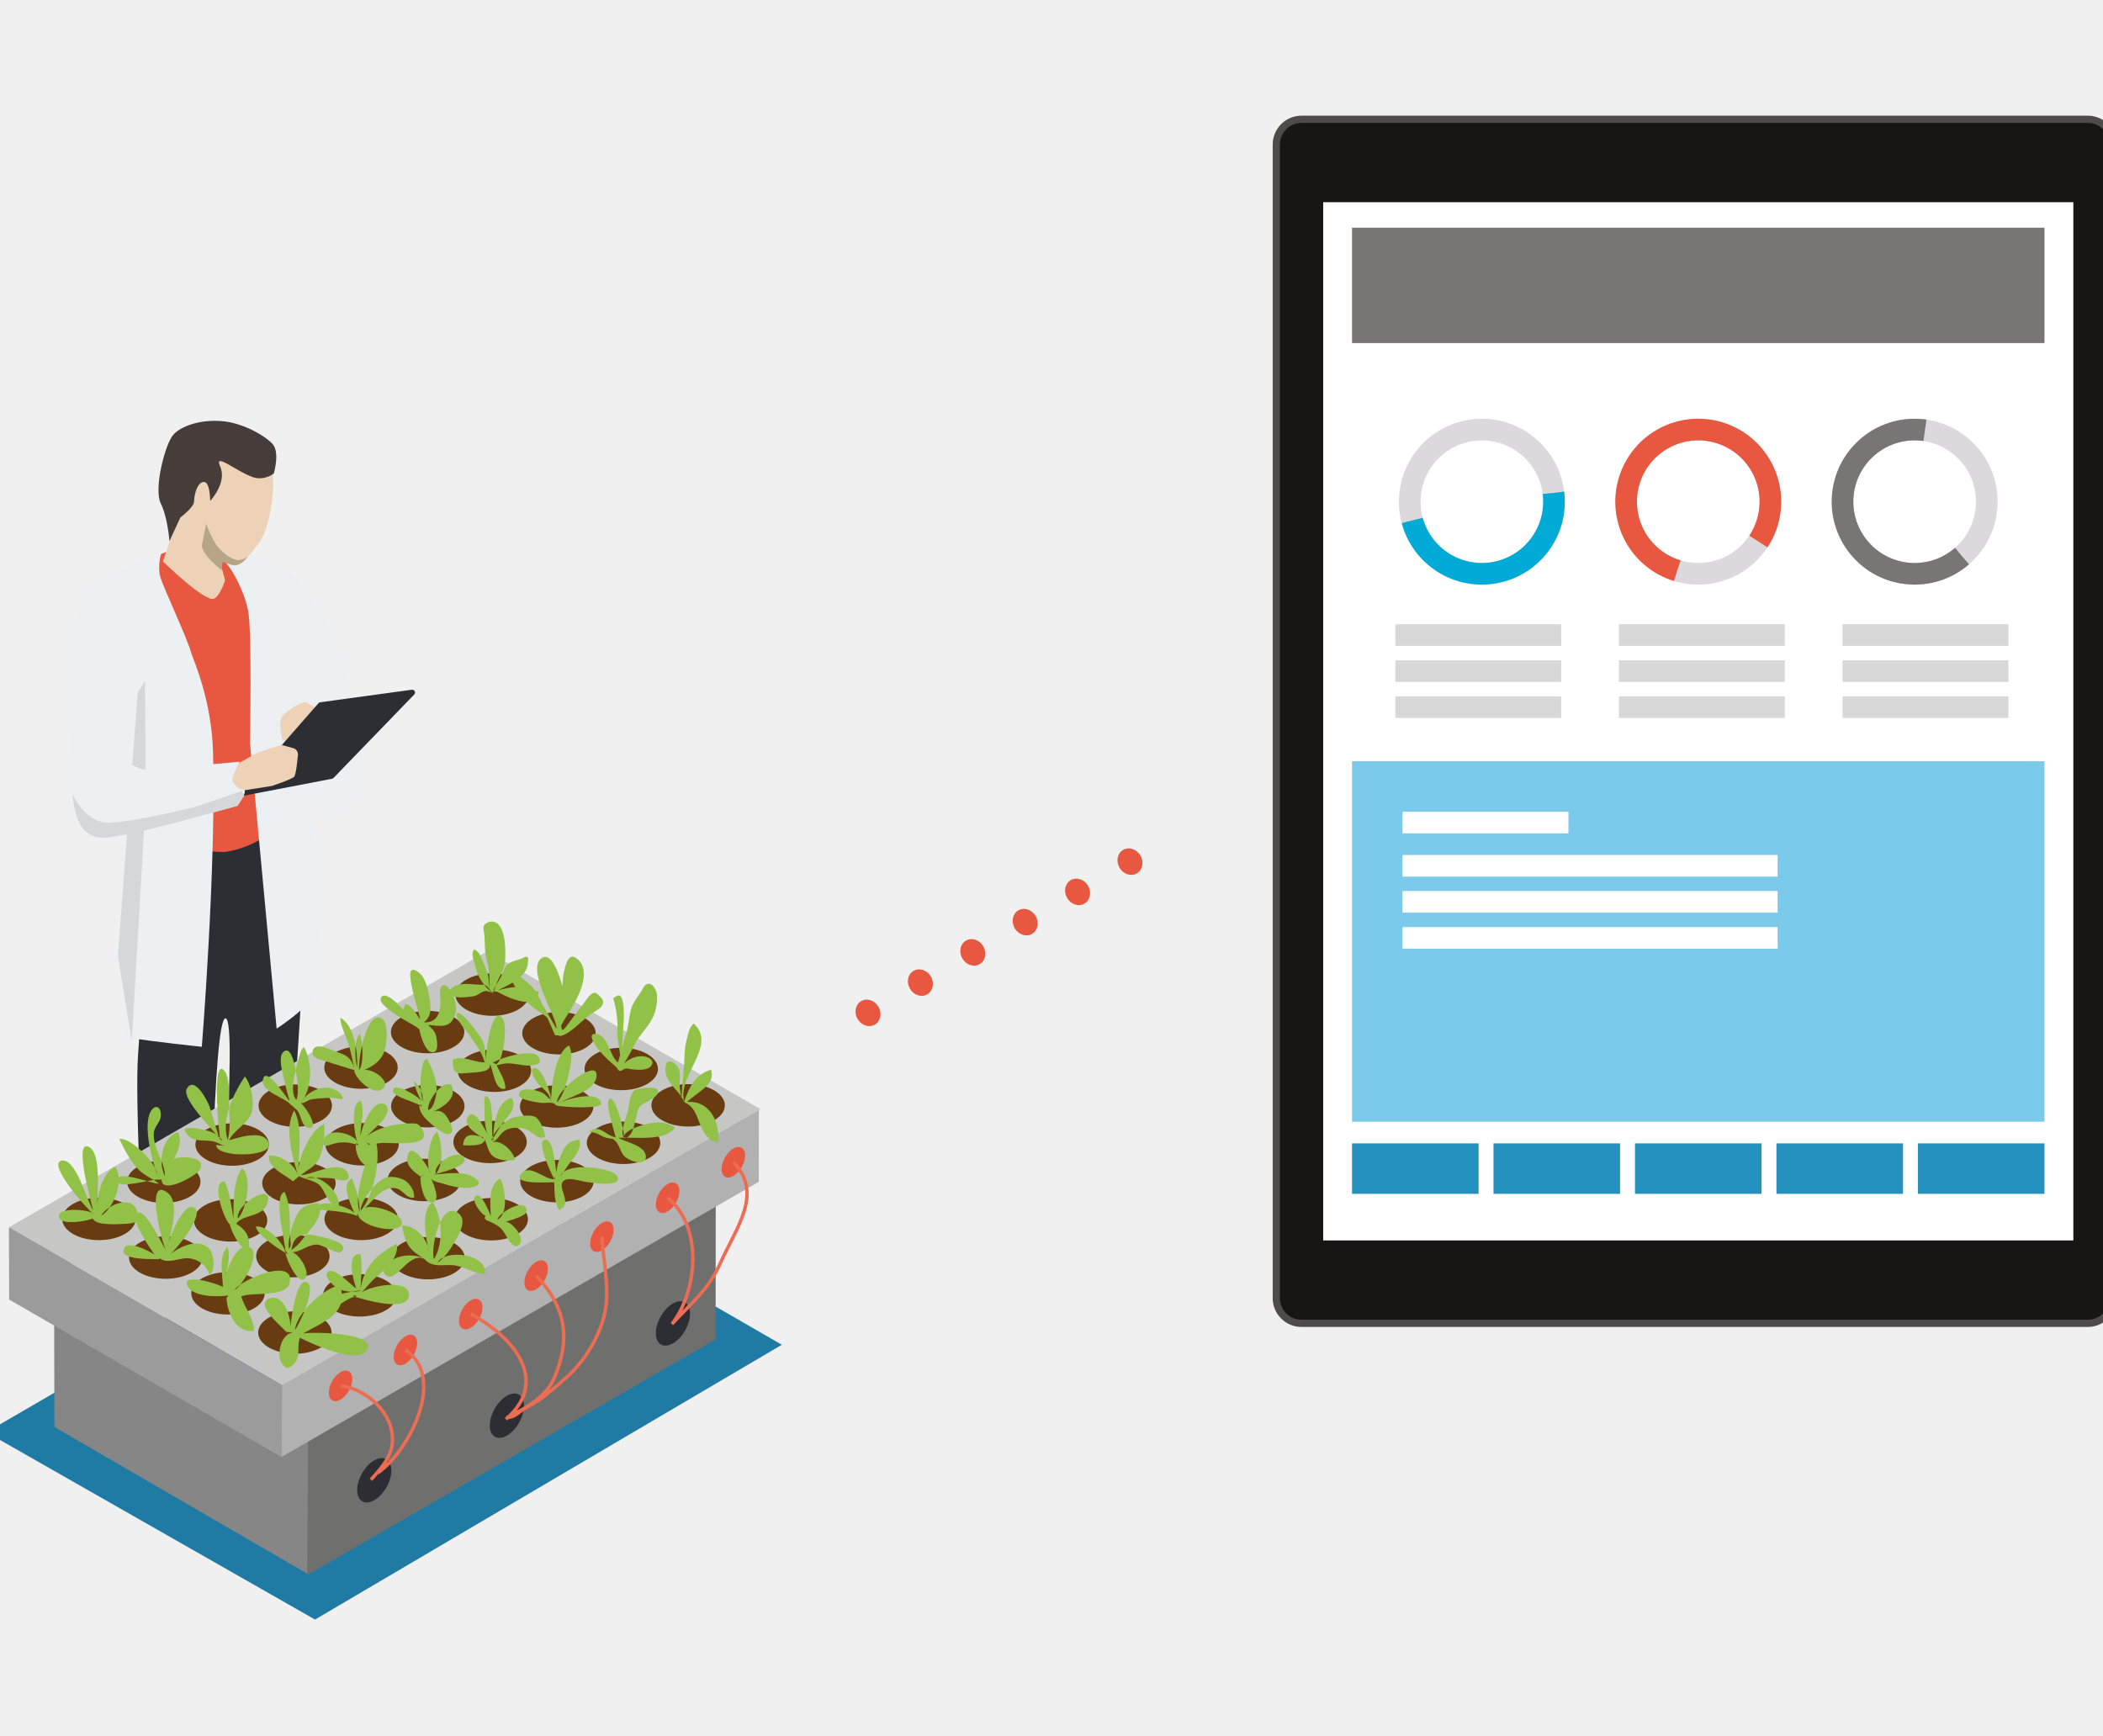
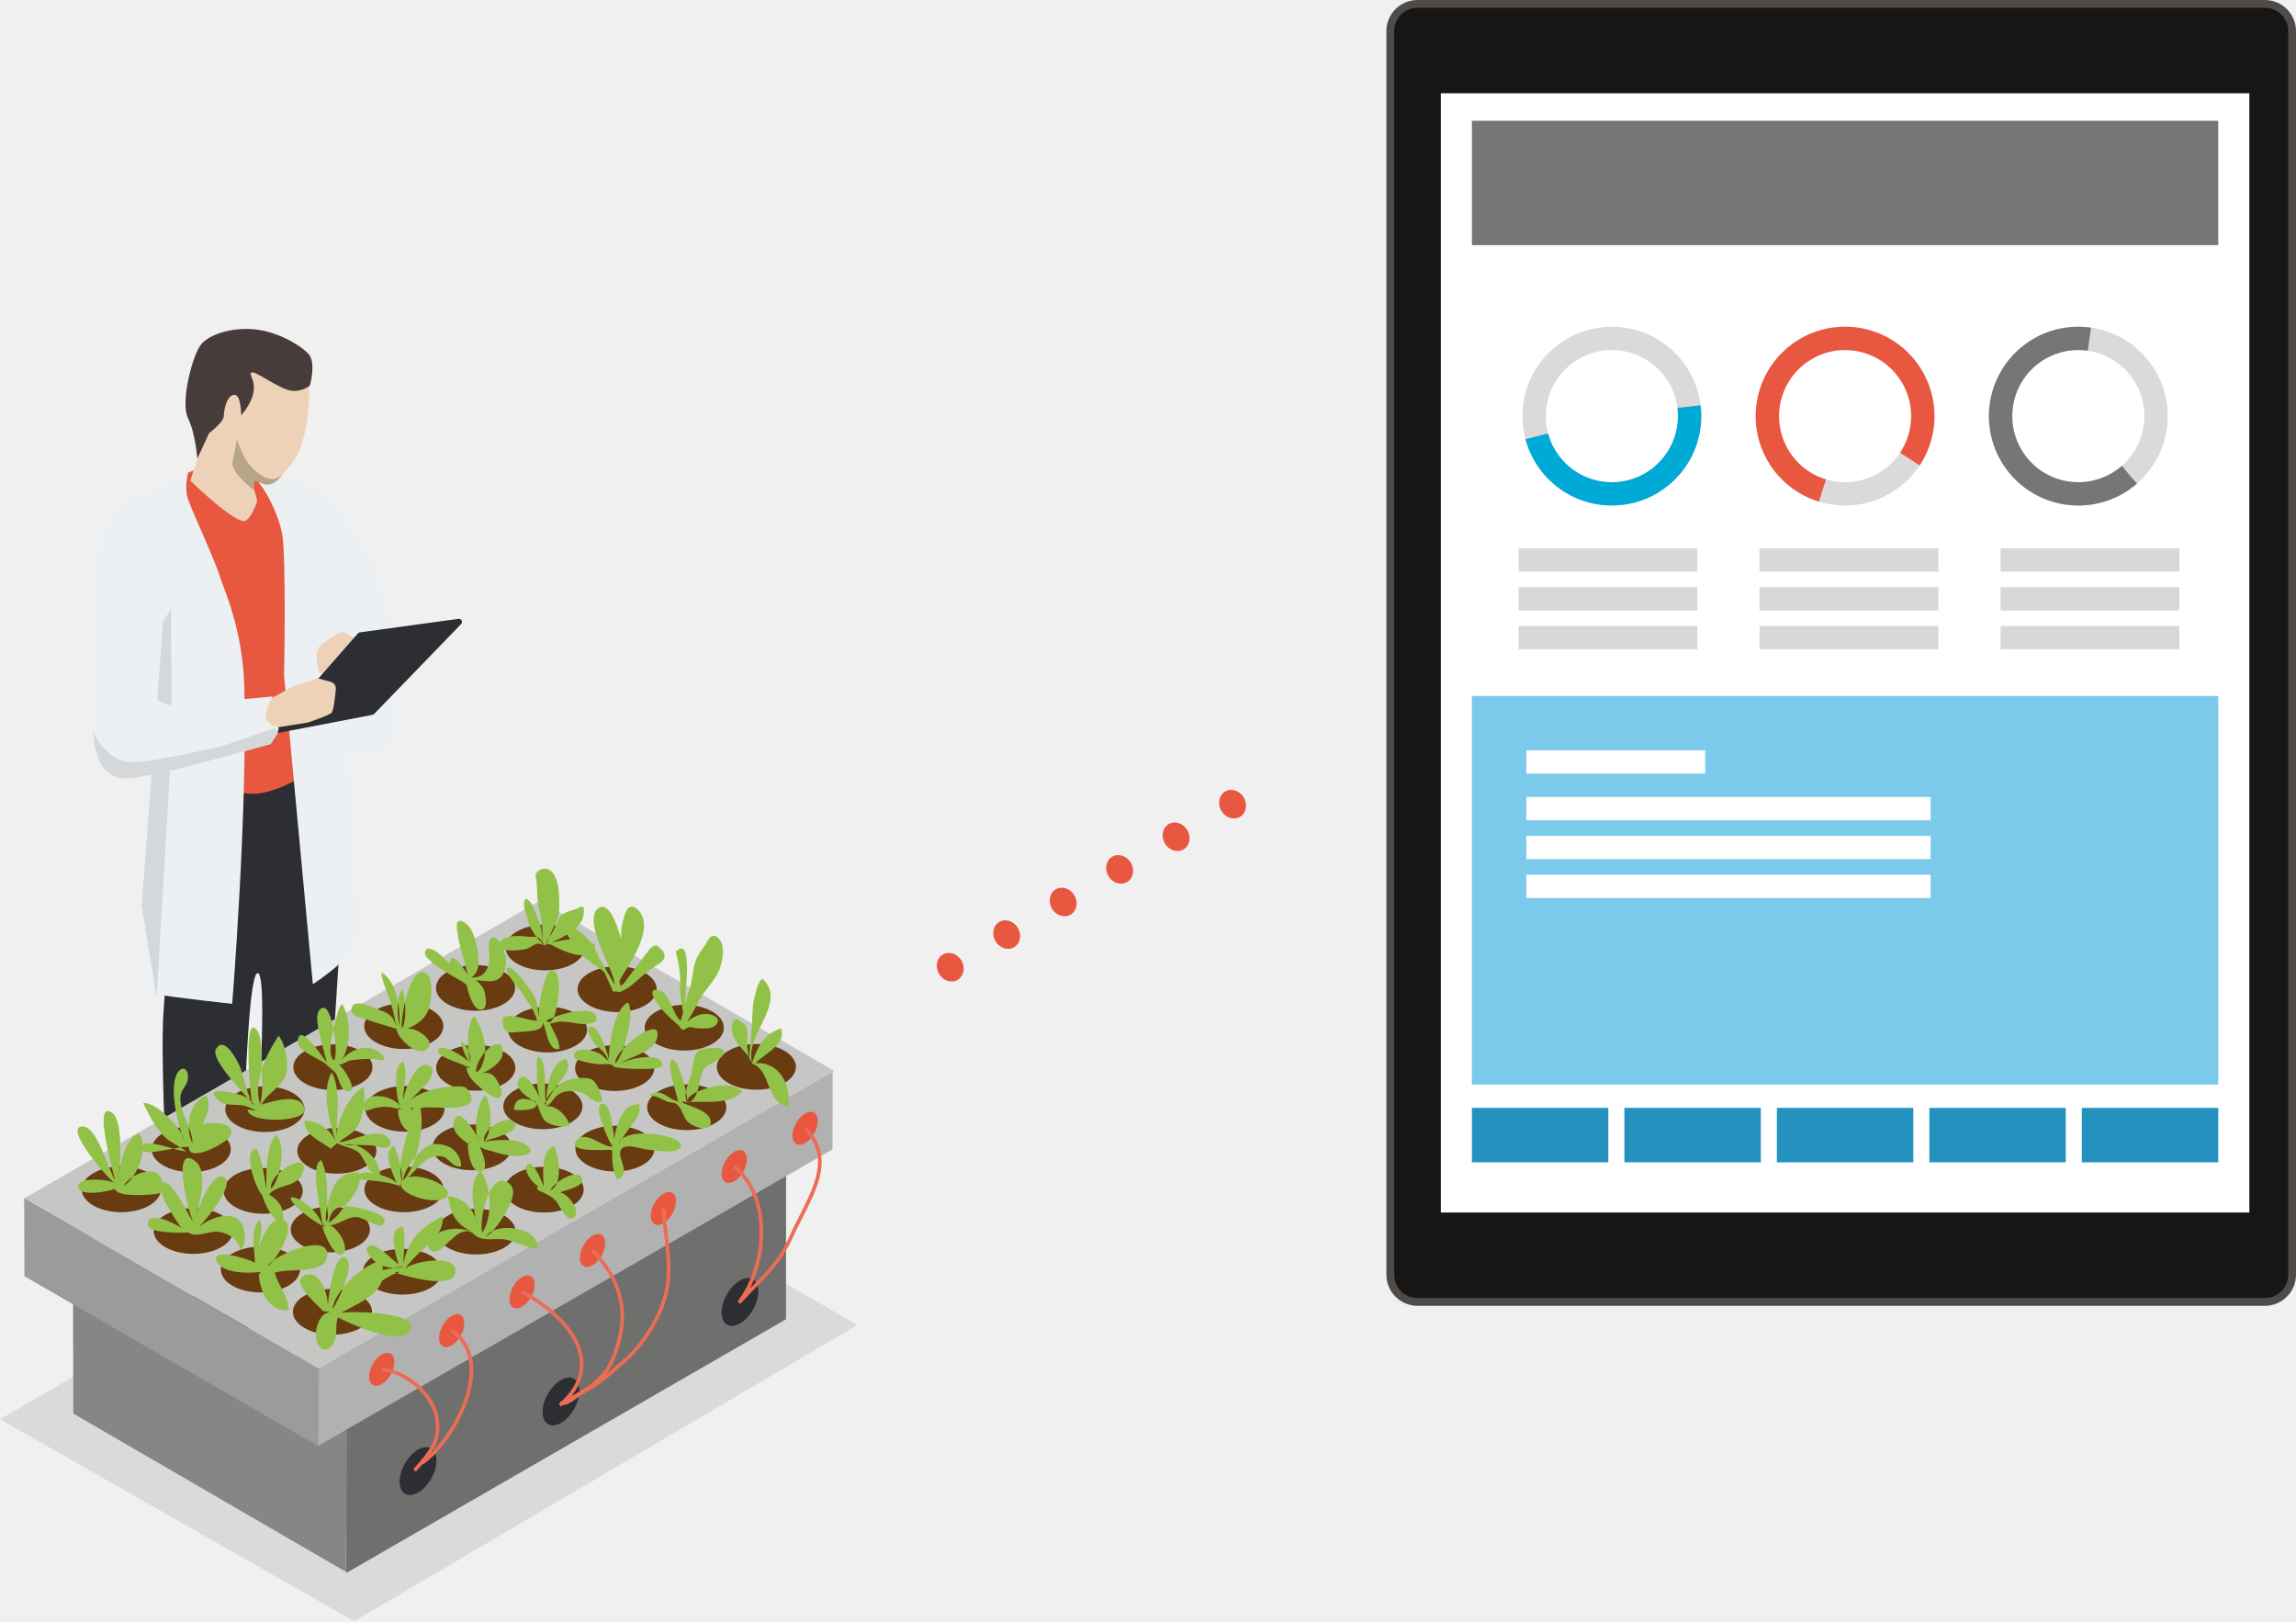
- <svg xmlns="http://www.w3.org/2000/svg" xmlns:xlink="http://www.w3.org/1999/xlink" width="309" height="255" viewBox="0 0 309 255">
+ <svg xmlns="http://www.w3.org/2000/svg" xmlns:xlink="http://www.w3.org/1999/xlink" width="313" height="221" viewBox="0 0 313 221">
  <defs>
    <rect id="a" width="124" height="178" rx="4.239" />
    <mask id="b" width="124" height="178" x="0" y="0" fill="white">
      <use xlink:href="#a" />
    </mask>
  </defs>
  <g fill="none" fill-rule="evenodd">
-     <polygon fill="#207BA4" points="114.877 197.617 67.339 170.169 -2 210.47 46.287 238" />
-     <g transform="translate(1 17)">
+     <polygon fill="#DAD9DB" points="116.877 180.617 69.339 153.169 0 193.47 48.287 221" />
+     <g transform="translate(3)">
      <path fill="#E85740" d="M123.562,122.732 C122.581,122.732 121.785,121.837 121.785,120.732 C121.785,119.627 122.581,118.732 123.562,118.732 C124.544,118.732 125.34,119.627 125.34,120.732 C125.34,121.837 124.544,122.732 123.562,122.732 Z M132.451,122.732 C131.469,122.732 130.673,121.837 130.673,120.732 C130.673,119.627 131.469,118.732 132.451,118.732 C133.433,118.732 134.229,119.627 134.229,120.732 C134.229,121.837 133.433,122.732 132.451,122.732 Z M141.34,122.732 C140.358,122.732 139.562,121.837 139.562,120.732 C139.562,119.627 140.358,118.732 141.34,118.732 C142.322,118.732 143.118,119.627 143.118,120.732 C143.118,121.837 142.322,122.732 141.34,122.732 Z M150.229,122.732 C149.247,122.732 148.451,121.837 148.451,120.732 C148.451,119.627 149.247,118.732 150.229,118.732 C151.211,118.732 152.007,119.627 152.007,120.732 C152.007,121.837 151.211,122.732 150.229,122.732 Z M159.118,122.732 C158.136,122.732 157.34,121.837 157.34,120.732 C157.34,119.627 158.136,118.732 159.118,118.732 C160.1,118.732 160.896,119.627 160.896,120.732 C160.896,121.837 160.1,122.732 159.118,122.732 Z M168.007,122.732 C167.025,122.732 166.229,121.837 166.229,120.732 C166.229,119.627 167.025,118.732 168.007,118.732 C168.989,118.732 169.785,119.627 169.785,120.732 C169.785,121.837 168.989,122.732 168.007,122.732 Z" transform="rotate(-30 145.785 120.732)" />
      <g transform="translate(.13 44.64)">
        <path fill="#2C2E33" d="M43.546,59.826 L43.546,78.415 L42.469,95.294 L39.154,122.816 C39.154,122.816 43.287,128.113 43.984,130.698 C44.681,133.282 39.663,133.622 39.663,133.622 C39.663,133.622 32.927,127.647 31.783,126.757 C30.64,125.867 33.91,88.296 32.02,88.013 C30.131,87.731 29.75,126.63 29.75,126.63 C29.75,126.63 31.885,132.389 32.471,134.369 C32.937,135.94 29.18,137.418 27.594,136.512 C26.244,135.741 23.134,132.424 22.308,130.518 C21.204,127.97 21.235,128.537 20.473,127.647 C19.71,126.757 19.965,123.325 19.965,123.325 C19.965,123.325 18.646,100.11 19.16,93.281 C19.417,89.867 20.124,79.412 19.352,72.81 C18.581,66.208 19.352,61.189 19.352,61.189 L35.544,61.308 L41.823,55.873 L43.546,59.826" />
        <path fill="#E85740" d="M21.362,20.398 C21.362,20.398 22.896,19.389 25.226,18.904 C27.557,18.418 32.546,20.102 32.546,20.102 L35.691,23.131 L39.689,58.804 L39.805,59.826 C39.805,59.826 36.58,62.87 32.052,63.537 C30.768,63.725 25.091,62.876 25.091,62.876 L21.362,20.398" />
        <path fill="#ECF0F3" d="M22.558,19.666 C22.558,19.666 14.517,23.072 13.555,23.486 C11.534,24.357 10.02,29.898 9.929,30.906 C9.877,31.49 9.574,43.129 9.209,51.948 C8.944,58.334 16.869,53.419 16.869,53.419 C16.869,53.419 15.905,90.504 17.574,90.801 C21.013,91.412 28.524,92.188 28.524,92.188 C28.524,92.188 30.642,66.007 30.174,48.873 C29.962,41.138 27.246,35.242 27.016,34.44 C26.277,31.86 22.885,24.766 22.43,23.162 C21.976,21.559 22.558,19.666 22.558,19.666" />
        <polyline fill="#D4D8DB" points="16.191 78.843 19.103 40.118 20.182 38.387 20.237 48.432 20.237 56.868 18.231 91.327 16.191 78.843" />
        <path fill="#ECF0F3" d="M42.627,32.951 C42.627,32.951 46.251,79.634 46.013,82.592 C45.775,85.549 39.517,89.515 39.517,89.515 L35.596,47.518 C35.596,47.518 35.909,31.116 35.333,28.143 C34.756,25.17 33.085,22.346 32.413,21.497 C31.247,20.022 31.268,19.486 31.268,19.486 L37.936,20.946 L41.942,22.792 L47.796,31.416 L42.627,32.951" />
        <path fill="#EED2B7" d="M38.534,4.774 C38.534,4.774 38.21,5.035 38.803,7.166 C39.396,9.297 38.693,15.66 37.045,17.962 C35.396,20.265 33.632,22.696 31.085,19.85 C30.873,19.614 31.28,21.159 31.28,21.159 L31.941,23.636 C31.941,23.636 31.275,25.822 30.343,26.331 C29.103,27.007 22.812,20.874 22.812,20.874 L26.464,9.785 L29.623,3.83 L38.534,4.774" />
        <path fill="#463C39" d="M24.353,2.225 C25.552,0.91 28.395,-0.016 31.504,0.249 C34.612,0.514 37.775,2.377 38.904,3.585 C40.032,4.793 39.103,7.941 39.103,7.941 C39.103,7.941 37.674,9.098 35.926,8.449 C33.502,7.549 30.263,4.775 31.219,6.906 C32.292,9.296 29.75,11.966 29.75,11.966 C29.75,11.966 29.736,9.379 28.955,9.202 C28.173,9.025 27.463,10.289 27.365,12.141 C27.323,12.929 25.373,14.406 25.373,14.406 L23.765,17.887 C23.765,17.887 23.54,14.483 22.484,12.322 C21.428,10.161 23.152,3.54 24.353,2.225" />
        <path fill="#B7A587" d="M29.157,15.312 C29.157,15.312 30.09,17.851 30.918,18.77 C31.746,19.69 32.569,20.387 33.656,20.643 C34.457,20.832 35.331,20.11 35.331,20.11 C35.331,20.11 34.191,21.809 32.882,21.369 L31.573,20.929 L31.442,22.159 C31.442,22.159 28.261,19.708 28.562,18.338 C28.863,16.969 29.157,15.312 29.157,15.312" />
        <path fill="#ECF0F3" d="M47.796,31.416 L50.507,40.907 C50.507,40.907 51.122,55.34 50.677,56.162 C48.474,60.23 44.746,58.026 44.746,58.026 L43.052,54.806 L40.51,38.026 L41.696,29.72 L47.796,31.416" />
        <path fill="#EED2B7" d="M40.34,47.009 C40.34,47.009 39.663,44.467 40.34,43.619 C41.018,42.772 43.39,41.246 43.899,41.585 C44.407,41.924 46.271,42.941 46.271,42.941 L41.527,47.518 L40.34,47.009" />
        <path fill="#2C2E33" d="M34.363,54.594 L45.662,41.701 C45.727,41.626 45.817,41.577 45.915,41.562 L59.371,39.719 C59.757,39.662 60.004,40.118 59.746,40.41 L47.89,52.665 C47.829,52.734 47.747,52.781 47.656,52.799 L34.756,55.281 C34.366,55.356 34.101,54.894 34.363,54.594" />
        <path fill="#EED2B7" d="M33.308,50.865 L36.74,48.958 L40.171,47.814 L41.954,48.304 C42.397,48.426 42.689,48.847 42.648,49.303 C42.549,50.392 42.344,52.25 42.077,52.518 C41.696,52.899 38.837,53.853 38.837,53.853 L34.833,54.488 L33.118,56.141 L32.038,54.425 C32.038,54.425 33.054,51.374 33.308,50.865" />
        <path fill="#ECF0F3" d="M9.095,52.512 C9.095,52.512 9.035,59.255 12.975,61.416 C14.43,62.215 33.753,56.776 33.753,56.776 C33.753,56.776 35.406,54.515 34.643,54.425 C33.563,54.298 32.842,53.173 33.054,52.581 C33.432,51.525 33.936,50.518 34.071,50.293 C34.071,50.293 23.904,51.247 20.854,51.501 C17.804,51.755 14.754,47.179 14.754,47.179 L9.095,52.512" />
        <path fill="#D4D8DB" d="M9.544,55.06 C9.544,55.06 11.323,59.382 15.008,59.255 C18.694,59.128 27.463,56.967 27.463,56.967 L34.363,54.594 L34.756,55.281 L33.753,56.776 C33.753,56.776 20.854,60.399 17.804,60.908 C14.754,61.416 12.975,62.052 11.323,60.399 C9.671,58.747 9.544,55.06 9.544,55.06" />
        <polyline fill="#6F6F6E" points="104.019 135.194 44.076 169.781 44.091 147.473 104.035 112.888 104.019 135.194" />
        <polyline fill="#868686" points="6.816 126.399 44.143 148.028 44.032 169.626 6.863 148.054 6.816 126.399" />
        <polyline fill="#B1B1B1" points="110.363 112.036 40.219 152.47 40.235 141.88 110.378 101.446 110.363 112.036" />
        <polyline fill="#868C96" points="70.364 88.904 .222 129.338 .237 118.747 70.38 78.314 70.364 88.904" />
        <polyline fill="#C6C6C5" points="40.33 141.926 110.6 101.344 70.446 78.154 .175 118.736 40.33 141.926" />
        <path fill="#8CBF52" />
        <path fill="#683B11" d="M67.373,86.724 C65.268,85.509 65.265,83.538 67.368,82.32 C69.472,81.101 72.889,81.097 74.998,82.313 C77.109,83.529 77.111,85.504 75.002,86.722 C72.895,87.94 69.48,87.94 67.373,86.724" />
        <path fill="#92C148" d="M71.308,84.392 C70,83.27 69.087,82.053 68.709,80.363 C68.537,79.591 67.988,78.557 68.543,77.849 C68.987,78.074 69.298,78.447 69.493,78.895 C69.795,79.59 70.127,80.318 70.394,81.027 C70.721,81.897 70.721,82.921 70.802,83.845 C70.802,82.819 70.827,81.798 70.661,80.781 C70.486,79.72 70.162,78.709 70.12,77.624 C70.091,76.884 70.094,76.146 69.994,75.41 C69.942,75.026 69.809,74.645 70.027,74.313 C70.263,73.953 70.797,73.759 71.198,73.789 C73.262,73.946 73.18,78.137 73.085,79.539 C73.006,80.699 72.413,81.521 71.967,82.547 C71.704,83.15 71.578,83.822 71.253,84.396 C71.38,83.519 72.094,82.677 72.485,81.885 C72.721,81.407 72.882,80.805 73.181,80.361 C73.668,79.637 74.833,79.513 75.593,79.199 C75.727,79.143 75.989,78.959 76.132,78.959 C76.576,78.961 76.478,79.31 76.452,79.735 C76.404,80.528 76.147,81.075 75.604,81.645 C74.606,82.69 73.338,83.225 72.071,83.865 C73.345,83.574 74.594,83.217 75.881,83.54 C76.594,83.719 77.309,83.866 78.018,84.06 C77.841,86.829 73.854,85.133 72.447,84.365 C72.033,84.139 71.516,83.86 71.113,84.237 C70.599,84.036 70.269,83.865 69.745,84.127 C69.155,84.422 69.031,84.674 68.317,84.779 C67.257,84.936 65.714,85.129 64.774,84.452 C65.086,82.661 67.64,82.903 68.915,83.05 C69.371,83.102 70.114,82.932 70.461,83.333" />
        <path fill="#683B11" d="M77.187,92.403 C75.082,91.187 75.079,89.216 77.182,87.998 C79.286,86.779 82.702,86.776 84.812,87.991 C86.923,89.207 86.925,91.182 84.816,92.401 C82.709,93.618 79.293,93.618 77.187,92.403" />
        <path fill="#92C148" d="M86.914,84.678 C86.309,84.093 86.167,84.086 85.446,84.71 L81.808,89.541 L81.451,89.743 C81.4,89.491 81.353,89.267 81.31,89.071 C81.846,88.042 82.55,87.102 83.115,86.067 C84.032,84.386 85.718,81.061 83.752,79.32 C82.526,78.234 82.104,79.738 81.82,80.797 C81.595,81.639 81.53,82.442 81.536,83.303 C81.412,82.885 81.261,82.471 81.124,82.041 C80.86,81.208 79.817,78.261 78.485,79.133 C76.751,80.268 78.76,84.427 79.224,85.612 C79.68,86.776 80.44,88.113 80.65,89.374 L80.603,89.488 L78.655,86.098 L78.753,86.413 C78.741,86.386 78.726,86.359 78.715,86.332 C78.234,85.153 77.752,84.074 76.822,83.159 C76.567,82.909 74.399,80.93 73.925,81.54 C73.58,81.985 74.654,83.496 74.784,83.714 C75.791,85.388 76.882,86.233 78.447,87.263 C78.767,87.473 79.044,87.694 79.291,87.932 L80.434,90.505 L81.069,90.511 L81.08,90.507 L81.006,90.606 C81.888,90.658 83.349,89.372 83.939,88.837 C84.602,88.234 85.251,87.699 85.993,87.187 C86.532,86.815 87.492,86.434 87.477,85.607 C87.468,85.171 87.204,84.958 86.914,84.678" />
        <path fill="#683B11" d="M86.337 97.657C84.232 96.442 84.229 94.471 86.332 93.252 88.436 92.033 91.852 92.03 93.962 93.246 96.073 94.462 96.075 96.436 93.966 97.655 91.859 98.872 88.443 98.873 86.337 97.657M96.165 102.996C94.06 101.781 94.057 99.81 96.16 98.591 98.264 97.373 101.681 97.369 103.79 98.585 105.901 99.801 105.902 101.776 103.794 102.994 101.687 104.211 98.272 104.212 96.165 102.996M57.884 92.233C55.779 91.018 55.776 89.046 57.879 87.828 59.983 86.609 63.4 86.606 65.509 87.822 67.62 89.038 67.622 91.012 65.513 92.231 63.406 93.448 59.991 93.449 57.884 92.233M67.698 97.911C65.593 96.696 65.59 94.725 67.693 93.507 69.797 92.288 73.214 92.284 75.323 93.5 77.434 94.716 77.435 96.691 75.327 97.909 73.22 99.126 69.805 99.127 67.698 97.911M76.848 103.166C74.743 101.951 74.74 99.979 76.843 98.761 78.947 97.542 82.364 97.538 84.473 98.754 86.584 99.97 86.585 101.945 84.477 103.163 82.37 104.381 78.955 104.381 76.848 103.166M86.676 108.505C84.57 107.29 84.568 105.318 86.67 104.1 88.775 102.881 92.191 102.877 94.302 104.093 96.412 105.31 96.414 107.284 94.305 108.502 92.198 109.72 88.783 109.72 86.676 108.505M48.099 97.445C45.993 96.23 45.99 94.258 48.093 93.04 50.198 91.821 53.614 91.818 55.724 93.034 57.835 94.25 57.836 96.224 55.728 97.443 53.62 98.66 50.205 98.661 48.099 97.445M57.913 103.123C55.807 101.908 55.804 99.937 57.907 98.719 60.011 97.5 63.428 97.496 65.538 98.712 67.649 99.928 67.65 101.903 65.541 103.121 63.434 104.338 60.019 104.339 57.913 103.123M67.063 108.378C64.957 107.163 64.955 105.191 67.057 103.973 69.161 102.754 72.578 102.75 74.688 103.966 76.799 105.182 76.8 107.157 74.691 108.375 72.584 109.593 69.169 109.593 67.063 108.378M76.89 114.141C74.785 112.925 74.782 110.954 76.885 109.736 78.989 108.517 82.406 108.514 84.516 109.729 86.627 110.945 86.628 112.92 84.52 114.138 82.412 115.356 78.997 115.356 76.89 114.141M38.44 103.038C36.335 101.823 36.332 99.851 38.435 98.634 40.539 97.415 43.956 97.411 46.066 98.627 48.176 99.843 48.178 101.818 46.069 103.036 43.962 104.253 40.547 104.254 38.44 103.038M48.254 108.716C46.149 107.502 46.146 105.53 48.249 104.312 50.353 103.093 53.77 103.09 55.879 104.305 57.99 105.522 57.991 107.496 55.883 108.714 53.776 109.932 50.361 109.932 48.254 108.716M57.404 113.971C55.299 112.756 55.296 110.784 57.399 109.567 59.503 108.347 62.92 108.344 65.029 109.56 67.14 110.776 67.141 112.75 65.033 113.969 62.926 115.186 59.511 115.186 57.404 113.971M67.232 119.734C65.126 118.519 65.124 116.547 67.226 115.329 69.331 114.111 72.747 114.107 74.858 115.322 76.968 116.539 76.97 118.514 74.861 119.732 72.754 120.949 69.339 120.95 67.232 119.734M29.163 108.759C27.057 107.543 27.055 105.572 29.157 104.354 31.262 103.135 34.678 103.132 36.789 104.348 38.899 105.564 38.901 107.538 36.792 108.757 34.685 109.974 31.269 109.974 29.163 108.759M38.977 114.437C36.871 113.222 36.869 111.251 38.971 110.032 41.075 108.814 44.492 108.81 46.602 110.026 48.713 111.242 48.714 113.217 46.606 114.435 44.499 115.652 41.083 115.653 38.977 114.437M48.127 119.692C46.022 118.476 46.019 116.505 48.121 115.287 50.225 114.068 53.643 114.064 55.752 115.28 57.863 116.496 57.864 118.471 55.756 119.689 53.649 120.906 50.234 120.907 48.127 119.692M57.955 125.454C55.849 124.239 55.847 122.268 57.949 121.05 60.054 119.831 63.47 119.827 65.58 121.043 67.691 122.259 67.693 124.234 65.584 125.452 63.477 126.67 60.061 126.67 57.955 125.454M19.123 114.225C17.018 113.01 17.015 111.038 19.118 109.82 21.222 108.602 24.639 108.598 26.749 109.814 28.859 111.03 28.861 113.005 26.752 114.223 24.645 115.44 21.23 115.441 19.123 114.225M28.937 119.903C26.832 118.688 26.829 116.717 28.932 115.499 31.036 114.28 34.453 114.276 36.562 115.492 38.673 116.708 38.674 118.683 36.566 119.901 34.459 121.119 31.044 121.119 28.937 119.903M38.087 125.158C35.982 123.943 35.979 121.971 38.082 120.753 40.186 119.534 43.603 119.53 45.712 120.746 47.824 121.963 47.825 123.937 45.716 125.155 43.609 126.373 40.194 126.373 38.087 125.158M47.915 130.921C45.81 129.705 45.807 127.734 47.909 126.516 50.014 125.297 53.431 125.294 55.541 126.509 57.651 127.725 57.653 129.7 55.544 130.919 53.437 132.136 50.022 132.136 47.915 130.921M9.592 119.691C7.486 118.476 7.484 116.504 9.586 115.287 11.691 114.068 15.107 114.064 17.217 115.28 19.328 116.496 19.33 118.471 17.221 119.689 15.113 120.906 11.698 120.907 9.592 119.691M19.406 125.369C17.3 124.155 17.298 122.183 19.4 120.965 21.504 119.746 24.921 119.743 27.031 120.958 29.142 122.175 29.143 124.149 27.035 125.367 24.927 126.585 21.512 126.585 19.406 125.369M28.556 130.624C26.45 129.409 26.448 127.437 28.55 126.219 30.654 125 34.071 124.997 36.181 126.213 38.292 127.429 38.293 129.403 36.185 130.622 34.078 131.839 30.663 131.839 28.556 130.624M38.384 136.387C36.278 135.172 36.276 133.2 38.378 131.982 40.483 130.764 43.899 130.76 46.009 131.975 48.12 133.192 48.121 135.167 46.013 136.385 43.906 137.602 40.49 137.602 38.384 136.387" />
        <path fill="#92C148" d="M92.65 90.945C93.5 89.73 94.699 88.526 95.106 87.065 95.368 86.121 95.643 84.671 95.163 83.752 94.819 83.097 94.299 82.679 93.729 83.085 93.483 83.259 93.28 83.758 93.111 84.017 92.65 84.721 91.957 85.571 91.681 86.384 91.288 87.541 91.288 88.846 90.913 90.04 90.688 90.761 90.486 91.508 90.288 92.257 90.32 91.415 90.335 90.556 90.403 89.865 90.524 88.634 90.612 87.082 90.432 85.865 90.236 84.539 89.86 84.333 88.976 85.074 89.44 86.638 89.667 88.319 89.58 89.948 89.524 90.995 89.877 92.194 89.98 93.407 89.881 93.779 89.777 94.145 89.672 94.51 88.443 93.556 88.189 90.361 86.4 90.281 84.89 90.214 86.701 92.451 87.051 92.88 87.773 93.767 88.629 94.478 89.466 95.215 89.461 95.231 89.466 95.235 89.472 95.221 89.564 95.302 89.632 95.709 90.054 95.746 90.302 95.662 90.475 95.461 90.762 95.391 91.019 95.328 91.502 95.477 91.785 95.504 92.564 95.577 93.991 95.719 94.531 95.008 95.206 94.119 94.066 93.633 93.302 93.577 92.313 93.505 91.307 93.951 90.561 94.652 90.794 94.272 91.006 93.875 91.213 93.547 91.741 92.712 92.084 91.756 92.65 90.945M99.338 100.135C98.683 98.699 97.084 97.726 96.729 96.218 96.483 95.173 96.664 93.57 98.11 94.754 99.108 95.573 98.656 96.919 98.739 97.977 98.787 98.593 98.913 99.226 98.994 99.858 99.046 98.147 99.294 96.447 99.394 94.739 99.463 93.561 99.418 92.48 99.722 91.33 99.941 90.502 100.107 89.349 100.787 88.76 104.362 91.985 98.282 96.549 99.414 100.196 100.159 98.035 101.056 96.266 103.339 95.548 104.145 97.729 101.117 98.974 99.823 100.305 102.022 100.091 103.566 101.544 104.125 103.475 104.396 104.41 104.419 105.293 104.424 106.244 101.186 105.743 102.064 101.397 99.507 100.389M60.069 89.287C58.63 88.409 56.994 87.605 55.724 86.491 55.415 86.22 54.641 85.612 54.812 85.091 55.276 83.677 57.698 86.199 58.145 86.744 58.213 86.499 58.29 86.171 58.387 85.907 59.442 86.018 59.99 87.427 60.627 88.146 60.139 86.116 59.325 83.898 59.148 81.83 59.056 80.759 59.556 80.542 60.541 81.382 61.605 82.287 62.09 85.015 62.111 86.33 62.129 87.359 61.917 87.986 61.158 88.602 62.933 88.676 63.484 87.417 63.591 85.912 63.628 85.392 63.366 83.82 63.663 83.415 64.299 82.548 65.037 83.841 65.3 84.385 65.825 85.471 66.079 86.551 65.661 87.678 64.966 89.555 63.408 89.106 61.77 88.965 62.183 89.429 62.603 89.685 62.847 90.307 63.027 90.766 63.397 92.606 62.734 92.928 61.452 93.553 60.614 90.395 60.492 89.626M70.066 94.456C69.727 92.974 68.621 91.651 67.787 90.402 67.554 90.053 65.624 87.899 65.992 87.336 66.521 86.525 69.24 90.384 69.453 90.716 70.229 91.921 70.235 93.09 70.236 94.459 70.188 93.55 70.891 87.251 72.273 87.664 73.525 88.037 72.946 91.858 72.778 92.573 72.613 93.281 72.445 94.262 71.845 94.721 71.711 94.708 71.413 94.615 71.309 94.553 71.793 93.99 78.783 91.649 78.122 94.584 76.593 95.389 75.054 94.625 73.468 94.625 72.867 94.625 72.412 94.786 71.853 94.891 72.236 95.839 73.227 97.251 73.109 98.346 71.522 98.776 71.354 95.469 70.846 94.705 70.93 95.149 70.777 95.324 70.463 95.554 69.859 95.994 67.857 95.975 67.06 96.079 65.552 96.277 65.377 95.527 65.392 94.084 66.592 93.455 68.306 94.305 69.567 94.451 70.02 94.503 70.503 94.487 70.913 94.626M79.809 100.22C79.622 98.83 78.708 98.51 77.921 97.577 77.67 97.281 76.645 95.728 77.143 95.392 78.363 94.568 79.929 99.384 79.894 100.04 79.747 98.405 80.534 92.787 82.5 92.009 83.295 93.52 82.38 96.669 81.845 98.287 81.593 99.05 81.215 99.778 80.723 100.397 80.664 98.928 83.467 96.633 84.883 95.965 85.708 95.577 86.629 95.355 86.512 96.531 86.284 98.832 82.59 99.38 80.985 100.55 81.778 99.88 87.133 98.423 87.176 100.604 87.19 101.311 81.657 101.102 80.661 100.819 80.486 100.769 80.37 100.527 80.193 100.477 79.646 100.323 78.913 100.502 78.348 100.425 77.88 100.361 75.126 100.012 75.118 99.304 75.1 97.837 78.074 98.557 78.792 99.09 79.153 99.358 79.446 99.762 79.809 99.965M89.383 105.813C89.404 105.283 87.366 99.65 88.62 99.804 89.367 99.897 90.792 104.871 90.484 105.486 90.006 104.504 90.787 102.834 91.065 101.841 91.303 100.991 91.349 99.162 92.13 98.574 92.583 98.233 95.229 97.989 95.466 98.49 96.01 99.644 93.317 100.341 92.854 101.005 92.127 102.048 92.294 105.558 90.496 105.634 90.396 104.352 93.639 103.555 94.528 103.397 95.714 103.186 97.122 103.305 98.054 104.103 96.463 106.171 91.964 105.397 89.743 105.574 90.806 106.213 93.931 106.736 93.765 108.49 93.638 109.837 91.08 108.897 90.516 108.165 89.841 107.287 89.841 106.271 88.886 105.729 88.856 105.712 87.876 105.55 88.075 105.601 87.402 105.43 86.828 104.949 86.144 104.806 85.773 104.728 85.483 104.608 85.164 104.857 86.953 103.306 87.784 105.261 89.298 105.474M51.003 95.643C49.647 95.201 48.283 94.83 46.928 94.368 46.232 94.13 44.508 93.924 44.815 92.767 45.193 91.341 47.659 92.737 48.544 93.014 49.932 93.448 50.538 93.973 50.931 95.394 50.666 94.164 50.439 92.992 50.069 91.783 49.712 90.619 48.895 89.082 48.865 87.91 51.008 89.073 51.429 93.041 51.346 95.201 51.034 94.17 50.822 91.093 51.742 90.295 52.156 91.295 52.376 94.654 51.658 95.562 51.414 94.687 52.552 87.076 54.798 87.936 56.172 88.461 55.672 92.258 55.189 93.245 54.587 94.475 53.531 95.117 52.348 95.61 53.587 95.326 56.406 97.249 55.114 98.361 53.797 99.493 51.178 96.998 50.919 95.728M60.916 101.067C60.327 100.312 56.446 99.603 56.588 98.562 56.764 97.268 60.54 99.574 60.929 100.283 60.283 99.412 59.883 98.219 59.656 97.194 60.657 98.054 61.02 98.954 61.004 100.289 60.659 98.854 60.521 97.281 60.785 95.826 60.883 95.283 60.97 94.126 61.586 93.932 62.457 95.445 63.262 97.499 62.951 99.243 62.842 99.851 62.513 101.395 61.775 101.473 61.618 100.285 63.506 97.56 64.772 97.676 65.313 97.725 65.185 97.775 65.33 98.235 65.862 99.935 63.774 101.129 62.572 101.695 63.642 101.366 64.262 101.945 64.757 102.874 65.09 103.498 65.7 104.601 64.925 104.993 64.16 105.379 61.688 103.12 61.178 102.499 60.79 102.025 60.427 101.373 60.505 100.741 60.593 100.719 60.657 100.733 60.747 100.728M69.982 105.728C69.348 105.235 66.727 103.85 67.603 102.521 68.704 100.85 70.281 104.903 70.802 105.472 69.982 104.481 70.061 102.266 70.066 100.995 70.067 100.748 69.85 99.191 70.444 99.5 71.169 99.876 71.164 102.527 71.168 103.156 71.175 104.191 71.15 105.201 71.34 106.22 71.286 104.386 71.643 100.177 74.051 99.7 74.679 100.757 74.1 101.742 73.394 102.563 72.44 103.673 71.842 104.806 71.081 106.034 71.174 104.923 72.779 103.304 73.781 102.79 74.55 102.396 76.833 102.037 77.61 102.556 78.255 102.986 79.004 104.695 78.948 105.459 78.393 105.678 77.958 105.518 77.497 105.183 76.631 104.558 76.325 104.186 75.115 104.108 74.265 104.053 73.431 104.15 72.778 104.714 72.19 105.221 71.905 106.075 71.019 106.24 72.527 105.737 74.176 107.451 74.554 108.762 73.71 109.056 72.371 108.879 71.576 108.444 70.607 107.915 70.532 106.746 70.083 105.838 70.025 106.858 67.623 106.692 66.927 106.653 67.043 104.647 68.61 105.128 69.812 105.474" />
        <path fill="#92C148" d="M80.318 111.661C79.964 111.028 77.488 105.879 79.001 105.815 80.262 105.762 80.457 109.999 80.661 110.801 80.527 109.81 81.391 107.597 81.964 106.829 82.469 106.15 83.155 105.971 83.968 105.808 84.401 107.11 83.395 108.245 82.635 109.205 82.122 109.852 81.677 110.674 81.15 111.254 81.854 109.639 85.024 109.793 86.406 110.006 87.062 110.107 89.363 110.481 89.642 111.34 90.146 112.892 85.825 112.16 84.89 112.032 84.131 111.928 81.707 111.04 81.424 112.315 81.168 113.465 82.948 115.378 81.004 116.164 80.305 114.992 80.336 113.453 80.311 112.114 79.676 112.024 74.143 112.56 75.405 110.897 76.687 109.208 78.929 111.818 80.392 111.649 80.386 111.512 80.378 111.283 80.318 111.152M41.599 100.728C40.887 99.642 36.977 98.811 37.526 96.892 38.048 95.07 40.95 99.693 41.44 100.203 41.042 98.889 40.727 97.507 40.418 96.17 40.24 95.401 39.75 93.527 40.582 92.88 41.52 92.152 42.036 94.304 42.21 95.12 42.472 96.34 42.903 98.754 42.429 99.968 41.303 99.069 42.35 95.359 42.706 94.103 42.874 93.51 43.036 92.611 43.533 92.223 44.791 94.483 44.786 98.171 43.175 100.305 44.007 98.716 46.436 97.645 48.104 98.508 48.603 98.765 49.286 99.231 49.212 99.848 48.726 99.936 48.154 99.698 47.636 99.698 46.728 99.699 45.683 99.769 44.785 99.878 44.13 99.959 43.681 100.504 43.055 100.483 43.686 100.842 45.891 104.263 44.257 104.119 43.209 104.026 43.116 102.31 42.63 101.641 42.406 101.333 41.891 101.003 41.769 100.813M51.596 106.66C50.074 106.183 49.084 106.039 47.493 106.558 46.845 106.77 46.105 107.142 46.507 105.779 47.021 104.034 50.597 104.806 51.397 106.135 50.928 105.364 50.271 100.144 51.912 100.144 52.547 101.995 51.727 103.649 51.85 105.472 51.764 104.604 53.544 99.671 55.414 100.636 56.357 101.122 55.468 102.642 55.032 103.086 54.116 104.021 53.117 105.034 52.154 105.887 53.851 104.119 56.754 103.494 59.127 103.449 60.081 103.431 60.372 103.44 60.834 104.204 61.104 104.652 61.345 105.206 60.987 105.652 60.126 106.723 56.329 106.267 54.977 106.317 54.337 106.34 53.16 106.715 52.652 106.169 53.337 106.797 54.695 108.768 53.697 109.457 52.095 110.565 50.741 107.392 51.257 106.321" />
        <path fill="#92C148" d="M60.747 111.321C59.848 110.679 58.461 109.695 58.708 108.41 59.242 105.634 61.716 109.837 62.176 110.72 61.28 109.954 61.952 105.215 63.119 104.689 63.844 106.072 64.073 109.654 62.883 110.902 62.499 109.06 66.671 106.947 67.136 108.686 67.431 109.786 63.457 110.711 62.618 110.988 64.294 110.813 67.238 110.349 68.734 111.531 69.487 112.126 69.32 112.465 68.638 112.72 67.298 113.22 65.347 112.748 64.072 112.325 63.503 112.136 62.613 112.054 62.215 111.574 62.56 112.21 63.826 115.253 62.137 115.053 61.085 114.928 60.556 112.233 60.668 111.253 60.915 111.244 60.988 111.037 61.17 110.982M70.236 117C69.646 116.966 67.934 114.642 68.791 114.093 69.665 113.534 70.796 116.641 71 117.108 70.906 115.597 70.557 112.405 72.369 111.555 73.077 112.759 73.677 116.853 71.939 117.588 72.12 116.721 75.799 114.292 76.257 116.135 76.488 117.067 73.919 117.613 73.193 117.906 74.065 117.925 75.997 120.138 75.242 121.171 74.441 122.267 73.405 120.267 73.03 119.626 72.493 118.709 71.94 118.417 70.993 117.945 70.543 117.72 69.799 117.67 70.236 116.915M31.898 106.745C31.367 106.618 30.882 106.261 30.296 106.113 29.072 105.804 27.486 106.252 26.509 105.235 25.54 104.227 26.021 104.02 27.332 104.143 28.483 104.251 31.17 104.706 31.53 106.085 30.84 105.077 25.443 99.891 26.314 98.354 27.484 96.29 29.48 100.399 29.68 101.025 30.216 102.694 30.591 104.369 31.284 105.979 31.016 105.174 30.108 95.052 31.468 95.447 32.729 95.814 32.537 99.881 32.535 100.672 32.53 102.333 32.807 104.335 32.317 105.879 31.348 102.814 33.171 99.087 34.849 96.539 35.841 97.755 36.385 100.709 35.726 102.165 35.047 103.663 33.205 104.45 32.534 105.936 33.783 105.55 37.887 104.176 38.385 106.498 38.794 108.402 30.633 108.559 30.627 106.618M41.938 111.957C40.733 110.957 38.19 110.031 38.4 108.163 40.098 108.042 42.188 109.482 42.655 111.076 41.852 108.474 40.585 104.114 42.1 101.536 43.411 103.989 42.737 107.801 42.695 110.549 42.707 108.446 44.502 104.363 46.503 103.519 46.628 105.128 46.462 107.354 45.658 108.805 45.035 109.93 43.995 110.245 43.094 111.055 44.568 111.066 48.304 108.907 49.733 110.401 50.009 110.688 50.328 111.252 49.941 111.645 49.488 112.105 48.144 111.556 47.586 111.511 46.362 111.412 45.098 111.438 43.858 111.455 45.815 110.735 48.936 113.539 48.653 115.633 47.02 115.648 46.731 113.317 45.751 112.461 45.007 111.811 43.351 111.576 42.828 111.194" />
        <path fill="#92C148" d="M51.342 117.042C49.881 116.409 47.361 116.266 45.64 116.136 45.1 114.279 50.098 115.57 50.944 116.628 50.473 115.467 48.849 112.34 50.577 111.561 51.252 113.065 51.683 114.853 51.733 116.508 50.977 114.363 51.951 111.673 52.479 109.552 52.736 108.523 52.748 106.064 53.982 105.718 55 108.276 53.779 114.158 51.866 116.266 51.804 114.822 54.19 111.898 55.522 111.423 56.311 111.141 57.647 111.394 58.356 111.834 59.11 112.301 59.841 113.436 59.711 114.353 58.55 114.555 58.12 113.192 57.063 112.99 55.027 112.602 53.711 114.813 52.495 115.882 53.779 115.172 59.024 117.006 57.743 118.516 56.649 119.806 50.472 118.245 51.596 116.152M61.255 123.398C59.169 122.216 57.228 126.451 55.886 125.943 54.707 125.497 55.433 124.422 55.908 123.968 57.197 122.735 59.371 122.625 60.964 123.156 58.929 122.061 58.303 120.814 57.948 118.429 59.983 118.457 61.735 120.431 61.899 122.378 61.547 120.593 60.51 116.331 62.427 115.02 63.904 117.06 64.035 121.189 62.641 123.38 62.079 122.073 63.543 114.8 66.135 116.584 67.077 117.233 66.894 118.242 66.53 119.19 66.024 120.508 64.387 123.195 63.166 123.901 64.292 121.873 70.454 122.57 70.131 125.539 68.445 125.544 67.068 124.418 65.397 124.285 63.941 124.169 62.529 124.662 61.382 123.525M22.113 111.703C21.01 111.661 16.329 113.115 16.134 111.957 15.816 110.072 21.232 112.369 22.232 112.312 21.372 111.583 20.12 111.14 19.271 110.28 18.012 109.004 17.177 107.317 16.393 105.746 18.008 105.42 21.823 109.246 22 110.932 21.209 109.088 19.888 103.835 20.966 101.783 21.597 100.583 22.575 100.872 22.498 102.359 22.45 103.289 21.57 103.857 21.474 104.791 21.251 106.947 23.105 109.054 23.106 111.204 22.057 109.139 22.586 105.614 25.003 104.698 25.716 106.217 25.063 107.301 24.447 108.639 25.668 108.181 29.306 108.354 28.215 110.277 27.705 111.176 22.585 113.976 22.621 111.703M32.661 118.313C31.805 117.705 29.775 111.885 31.87 111.968 32.655 113.635 32.863 115.628 33.169 117.409 33.182 115.276 33.103 111.801 34.434 110.028 35.969 111.184 35.116 116.126 33.829 117.426 33.387 115.329 39.129 111.965 38.173 115.114 37.507 117.309 34.62 116.73 33.561 118.186 35.025 119.11 35.66 120.096 35.437 121.954 34.143 122.354 32.482 118.492 32.661 118.186" />
        <path fill="#92C148" d="M41.176 122.635C40.493 122.434 36.366 119.653 36.493 118.587 38.008 118.403 40.508 120.934 40.793 122.364 40.903 121.124 38.893 114.223 40.665 113.495 41.671 115.557 41.388 117.953 41.493 120.18 41.521 120.783 41.757 121.445 41.329 121.873 41.068 120.532 41.97 117.55 42.781 116.416 43.467 115.457 44.579 115.226 45.733 115.135 46.537 117.225 44.409 118.978 43.232 120.593 42.798 121.19 42.29 121.62 41.692 122.045 42.051 119.164 44.341 119.661 46.294 120.16 46.762 120.279 50.386 121.052 48.992 122.319 48.443 122.817 46.319 121.237 45.4 121.253 44.038 121.277 42.967 122.4 41.719 122.382 42.69 122.35 44.857 125.722 43.481 126.371 42.42 126.87 40.666 122.877 40.794 122.127M51.215 128.864C49.393 129.202 48.687 130.718 46.659 130.625 46.241 128.592 50.687 128.185 51.941 127.959 51.145 128.384 49.348 128.166 48.51 127.727 48.041 127.481 46.591 126.123 46.883 125.495 47.575 124.005 50.515 127.314 51.218 127.709 50.841 126.685 49.597 122.501 51.824 122.643 52.179 124.33 51.897 126.035 51.84 127.724 52.397 124.468 54.24 122.633 57.171 121.154 57.513 123.16 55.565 124.836 54.202 125.979 53.335 126.706 52.754 127.504 51.996 128.329 53.087 127.331 59.213 126.136 58.97 128.772 58.738 131.288 52.134 129.28 50.714 128.834 50.846 128.705 50.995 128.742 51.215 128.737M12.454 117.423C11.872 117.758 8.193 118.432 7.644 117.429 6.677 115.663 12.089 116.02 12.647 116.783 11.904 116.368 5.64 109.296 7.943 108.912 10.055 108.56 11.681 114.922 12.562 116.242 12.323 115.259 9.825 106.397 11.687 106.815 13.994 107.332 13.099 114.688 13.088 116.534 13.051 114.512 13.72 110.859 15.762 109.802 17.267 111.667 15.553 115.988 13.727 117.008 14.692 115.333 18.485 113.816 19.043 116.532 19.339 117.976 18.772 118.09 17.531 118.186 16.484 118.266 13.112 118.502 12.581 117.55" />
        <path fill="#92C148" d="M22.24,123.398 C21.507,123.405 17.072,123.492 17.024,122.321 C16.934,120.146 20.958,122.27 21.574,122.736 C21.205,122.205 17.553,117.036 19.121,116.534 C20.357,116.138 22.588,121.104 23.274,122.092 C22.704,121.233 20.073,111.127 23.451,113.608 C25.414,115.05 23.957,119.579 23.497,121.5 C23.494,120.965 25.735,114.808 27.394,115.83 C29.053,116.851 24.825,121.824 23.897,122.691 C25.314,121.461 28.453,120.108 29.812,122.134 C30.324,122.899 30.521,125.275 29.639,125.654 C29.239,124.29 27.991,123.417 26.635,123.27 C25.27,123.121 23.516,124.214 22.367,123.271" />
        <path fill="#92C148" d="M32.407,128.737 C30.895,128.952 27.271,129.011 26.434,127.339 C25.43,125.336 30.701,126.953 31.621,127.481 C31.602,125.735 30.894,122.981 32.285,121.586 C32.859,123.134 32.16,125.263 31.629,126.812 C31.921,125.963 33.463,120.496 35.675,121.735 C37.233,122.608 34.548,127.28 33.315,127.951 C34.215,126.407 42.223,123.026 41.435,126.842 C40.965,129.122 35.917,128.158 34.318,128.873 C34.795,130.549 36.211,132.135 36.201,133.927 C33.583,134.357 32.251,131.21 32.152,129.119" />
        <path fill="#92C148" d="M40.921,134.076 C40.306,133.333 36.044,129.895 38.565,129.145 C40.708,128.507 41.672,132.145 41.557,133.685 C41.513,132.798 42.371,126.131 43.909,126.776 C45.485,127.437 42.923,132.858 42.206,133.807 C42.47,131.324 46.244,127.802 48.789,127.202 C50.279,131.403 46.217,132.67 43.374,134.339 C44.369,134.041 54.661,134.125 52.702,136.869 C51.308,138.822 44.732,135.89 42.946,134.945 C42.442,136.107 43.109,137.689 42.071,138.785 C41.185,139.721 40.668,139.45 40.158,138.493 C39.517,137.29 40.195,134.281 41.938,134.203" />
        <polyline fill="#9C9B9B" points=".175 118.736 40.33 141.926 40.219 152.47 .222 129.338 .175 118.736" />
        <path fill="#E85740" d="M48.893 140.016C49.844 139.455 50.624 139.894 50.635 140.998 50.646 142.103 49.883 143.455 48.931 144.018 47.978 144.581 47.197 144.14 47.188 143.033 47.177 141.928 47.941 140.577 48.893 140.016M58.424 134.74C59.375 134.18 60.155 134.619 60.166 135.723 60.177 136.828 59.415 138.18 58.462 138.742 57.509 139.305 56.729 138.864 56.719 137.758 56.709 136.652 57.472 135.302 58.424 134.74" />
        <path fill="#2C2E33" d="M53.827 152.984C55.212 152.17 56.351 152.811 56.372 154.415 56.392 156.021 55.284 157.985 53.897 158.801 52.509 159.617 51.369 158.975 51.35 157.367 51.332 155.76 52.44 153.798 53.827 152.984M73.313 143.493C74.698 142.678 75.837 143.319 75.858 144.923 75.878 146.529 74.771 148.493 73.384 149.309 71.996 150.126 70.855 149.484 70.837 147.875 70.818 146.268 71.927 144.307 73.313 143.493M97.713 129.933C99.098 129.119 100.238 129.759 100.258 131.364 100.279 132.97 99.171 134.933 97.784 135.749 96.396 136.566 95.256 135.924 95.237 134.316 95.218 132.709 96.327 130.747 97.713 129.933" />
        <path fill="#E85740" d="M68.019 129.465C68.97 128.904 69.75 129.343 69.761 130.447 69.772 131.552 69.01 132.904 68.058 133.467 67.104 134.03 66.324 133.589 66.313 132.482 66.304 131.377 67.067 130.026 68.019 129.465M77.631 123.812C78.582 123.251 79.361 123.69 79.373 124.794 79.384 125.899 78.621 127.251 77.669 127.814 76.716 128.377 75.935 127.936 75.925 126.829 75.915 125.724 76.679 124.373 77.631 123.812M87.289 118.091C88.24 117.531 89.02 117.97 89.031 119.074 89.042 120.179 88.28 121.531 87.327 122.093 86.374 122.656 85.594 122.215 85.584 121.109 85.573 120.003 86.337 118.653 87.289 118.091M96.947 112.371C97.899 111.81 98.678 112.249 98.69 113.353 98.701 114.458 97.938 115.81 96.986 116.373 96.032 116.936 95.252 116.495 95.242 115.388 95.232 114.283 95.996 112.932 96.947 112.371M106.606 107.159C107.557 106.598 108.337 107.038 108.348 108.141 108.359 109.246 107.596 110.598 106.644 111.161 105.691 111.724 104.911 111.283 104.9 110.176 104.891 109.071 105.654 107.72 106.606 107.159" />
        <path stroke="#EC6D54" stroke-width=".5" d="M77.649,125.813 C82.078,130.477 82.731,135.2 80.311,140.84 C78.939,144.036 75.488,145.56 73.37,146.661 C74.662,146.638 75.159,145.712 76.308,145.135 C78.46,144.055 80.288,142.376 82.085,140.785 C85.034,138.174 87.594,133.817 87.96,129.863 C88.254,126.686 87.48,123.148 87.307,120.093 M68.038,131.466 C74.614,134.946 79.595,141.447 73.201,146.916 M106.624,109.16 C111.09,113.705 107.033,118.785 104.719,123.968 C102.939,127.959 100.353,129.914 97.601,132.932 C101.383,128.054 102.205,118.659 96.966,114.372 M58.443,136.742 C64.522,140.767 59.037,151.524 54.392,154.797 M48.911,142.017 C52.245,142.332 55.661,145.267 56.363,148.386 C57.099,151.656 55.413,153.518 53.376,155.814" />
      </g>
      <g transform="translate(186)">
        <use fill="#171615" stroke="#4E4B49" stroke-width="2.12" mask="url(#b)" xlink:href="#a" />
        <polygon fill="#FFFFFF" points="7.419 12.714 117.641 12.714 117.641 165.286 7.419 165.286" />
        <g transform="translate(11.658 16.463)">
          <rect width="101.744" height="16.952" fill="#777675" />
          <rect width="101.744" height="52.976" y="78.405" fill="#7BCAEC" />
          <rect width="24.376" height="3.179" x="6.359" y="58.274" fill="#D8D8D8" />
          <rect width="24.376" height="3.179" x="7.419" y="85.821" fill="#FFFFFF" />
          <rect width="55.111" height="3.179" x="7.419" y="92.179" fill="#FFFFFF" />
          <rect width="55.111" height="3.179" x="7.419" y="97.476" fill="#FFFFFF" />
          <rect width="55.111" height="3.179" x="7.419" y="102.774" fill="#FFFFFF" />
          <rect width="18.598" height="7.417" y="134.56" fill="#2591BF" />
          <rect width="18.598" height="7.417" x="41.573" y="134.56" fill="#2591BF" />
          <rect width="18.598" height="7.417" x="20.786" y="134.56" fill="#2591BF" />
          <rect width="18.598" height="7.417" x="62.359" y="134.56" fill="#2591BF" />
          <rect width="18.598" height="7.417" x="83.145" y="134.56" fill="#2591BF" />
          <rect width="24.376" height="3.179" x="6.359" y="63.571" fill="#D8D8D8" />
          <rect width="24.376" height="3.179" x="6.359" y="68.869" fill="#D8D8D8" />
          <rect width="24.376" height="3.179" x="39.214" y="58.274" fill="#D8D8D8" />
          <rect width="24.376" height="3.179" x="39.214" y="63.571" fill="#D8D8D8" />
          <rect width="24.376" height="3.179" x="39.214" y="68.869" fill="#D8D8D8" />
          <rect width="24.376" height="3.179" x="72.068" y="58.274" fill="#D8D8D8" />
          <rect width="24.376" height="3.179" x="72.068" y="63.571" fill="#D8D8D8" />
          <rect width="24.376" height="3.179" x="72.068" y="68.869" fill="#D8D8D8" />
          <ellipse cx="19.077" cy="40.262" stroke="#DBD9DB" stroke-width="3.179" rx="10.598" ry="10.595" />
          <ellipse cx="50.872" cy="40.262" stroke="#DBD9DB" stroke-width="3.179" rx="10.598" ry="10.595" />
          <ellipse cx="82.667" cy="40.262" stroke="#DBD9DB" stroke-width="3.179" rx="10.598" ry="10.595" />
          <ellipse cx="19.077" cy="40.262" stroke="#00AAD6" stroke-width="3.179" stroke-dasharray="31.795 42.393" transform="rotate(-7 19.077 40.262)" rx="10.598" ry="10.595" />
          <ellipse cx="50.872" cy="40.262" stroke="#E85740" stroke-width="3.179" stroke-dasharray="52.991 52.991" transform="rotate(107 50.872 40.262)" rx="10.598" ry="10.595" />
          <ellipse cx="82.667" cy="40.262" stroke="#777675" stroke-width="3.179" stroke-dasharray="42.393 63.59" transform="rotate(49 82.667 40.262)" rx="10.598" ry="10.595" />
        </g>
      </g>
    </g>
  </g>
</svg>
